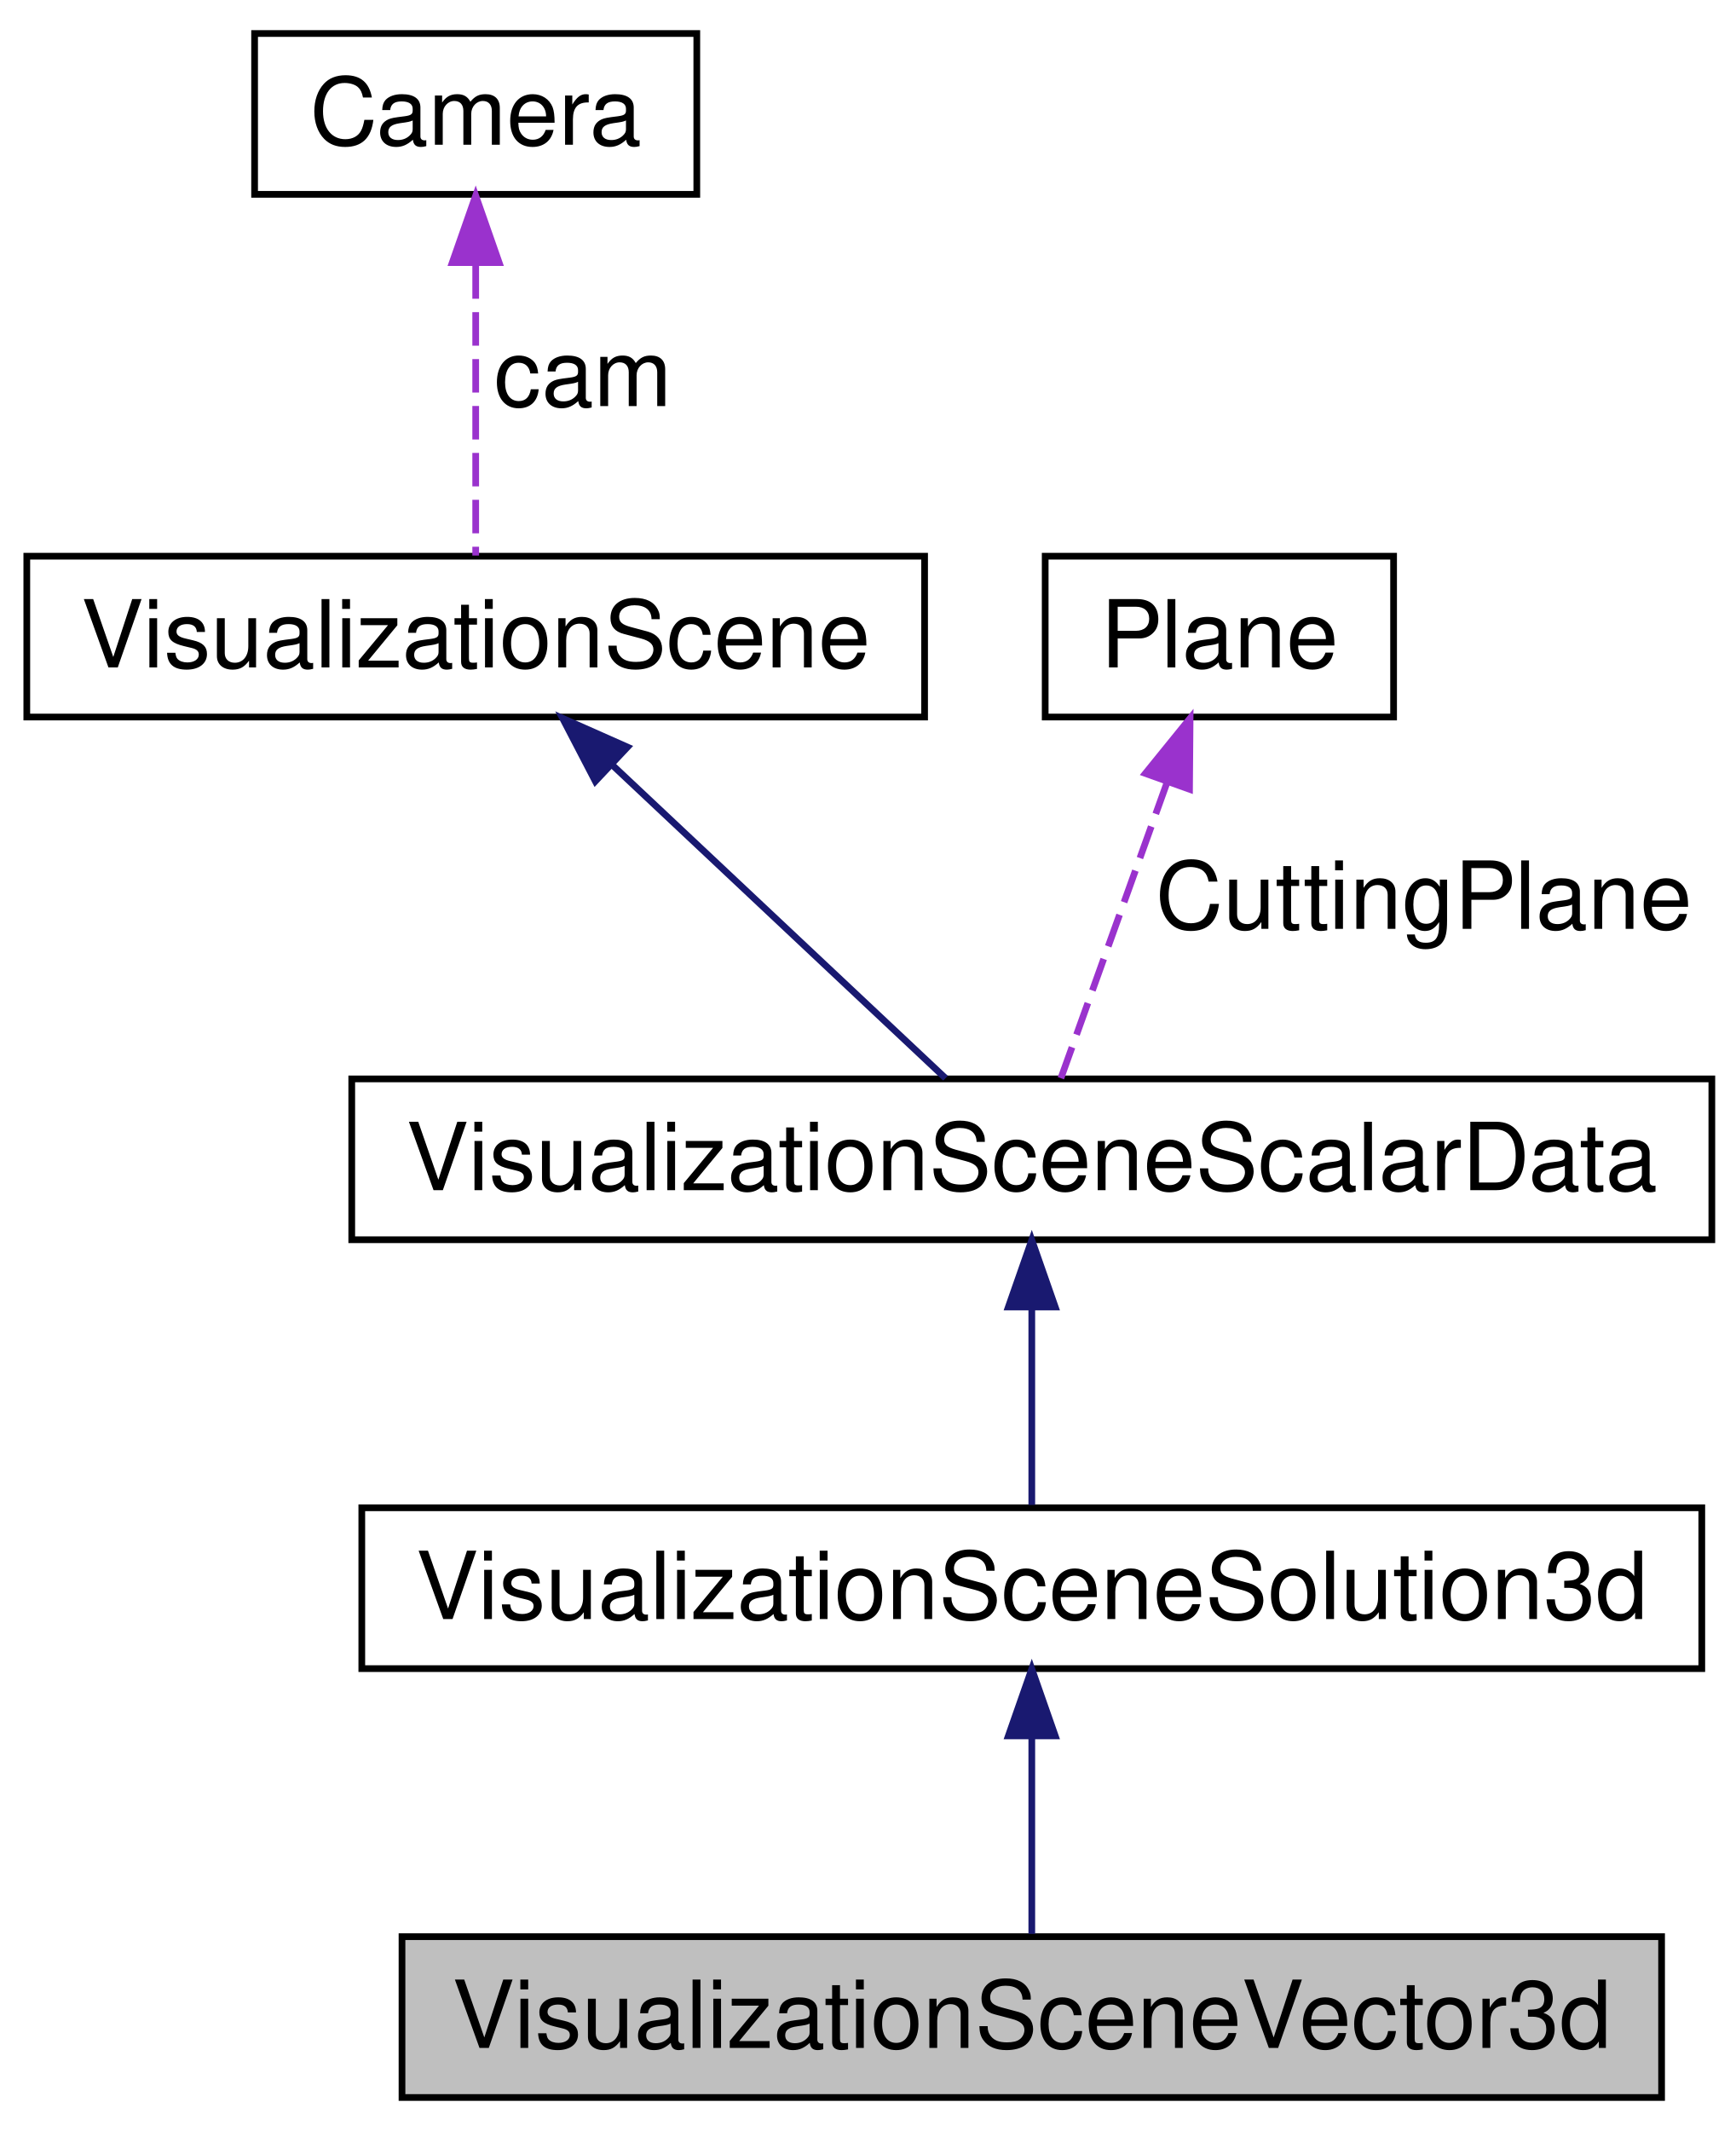
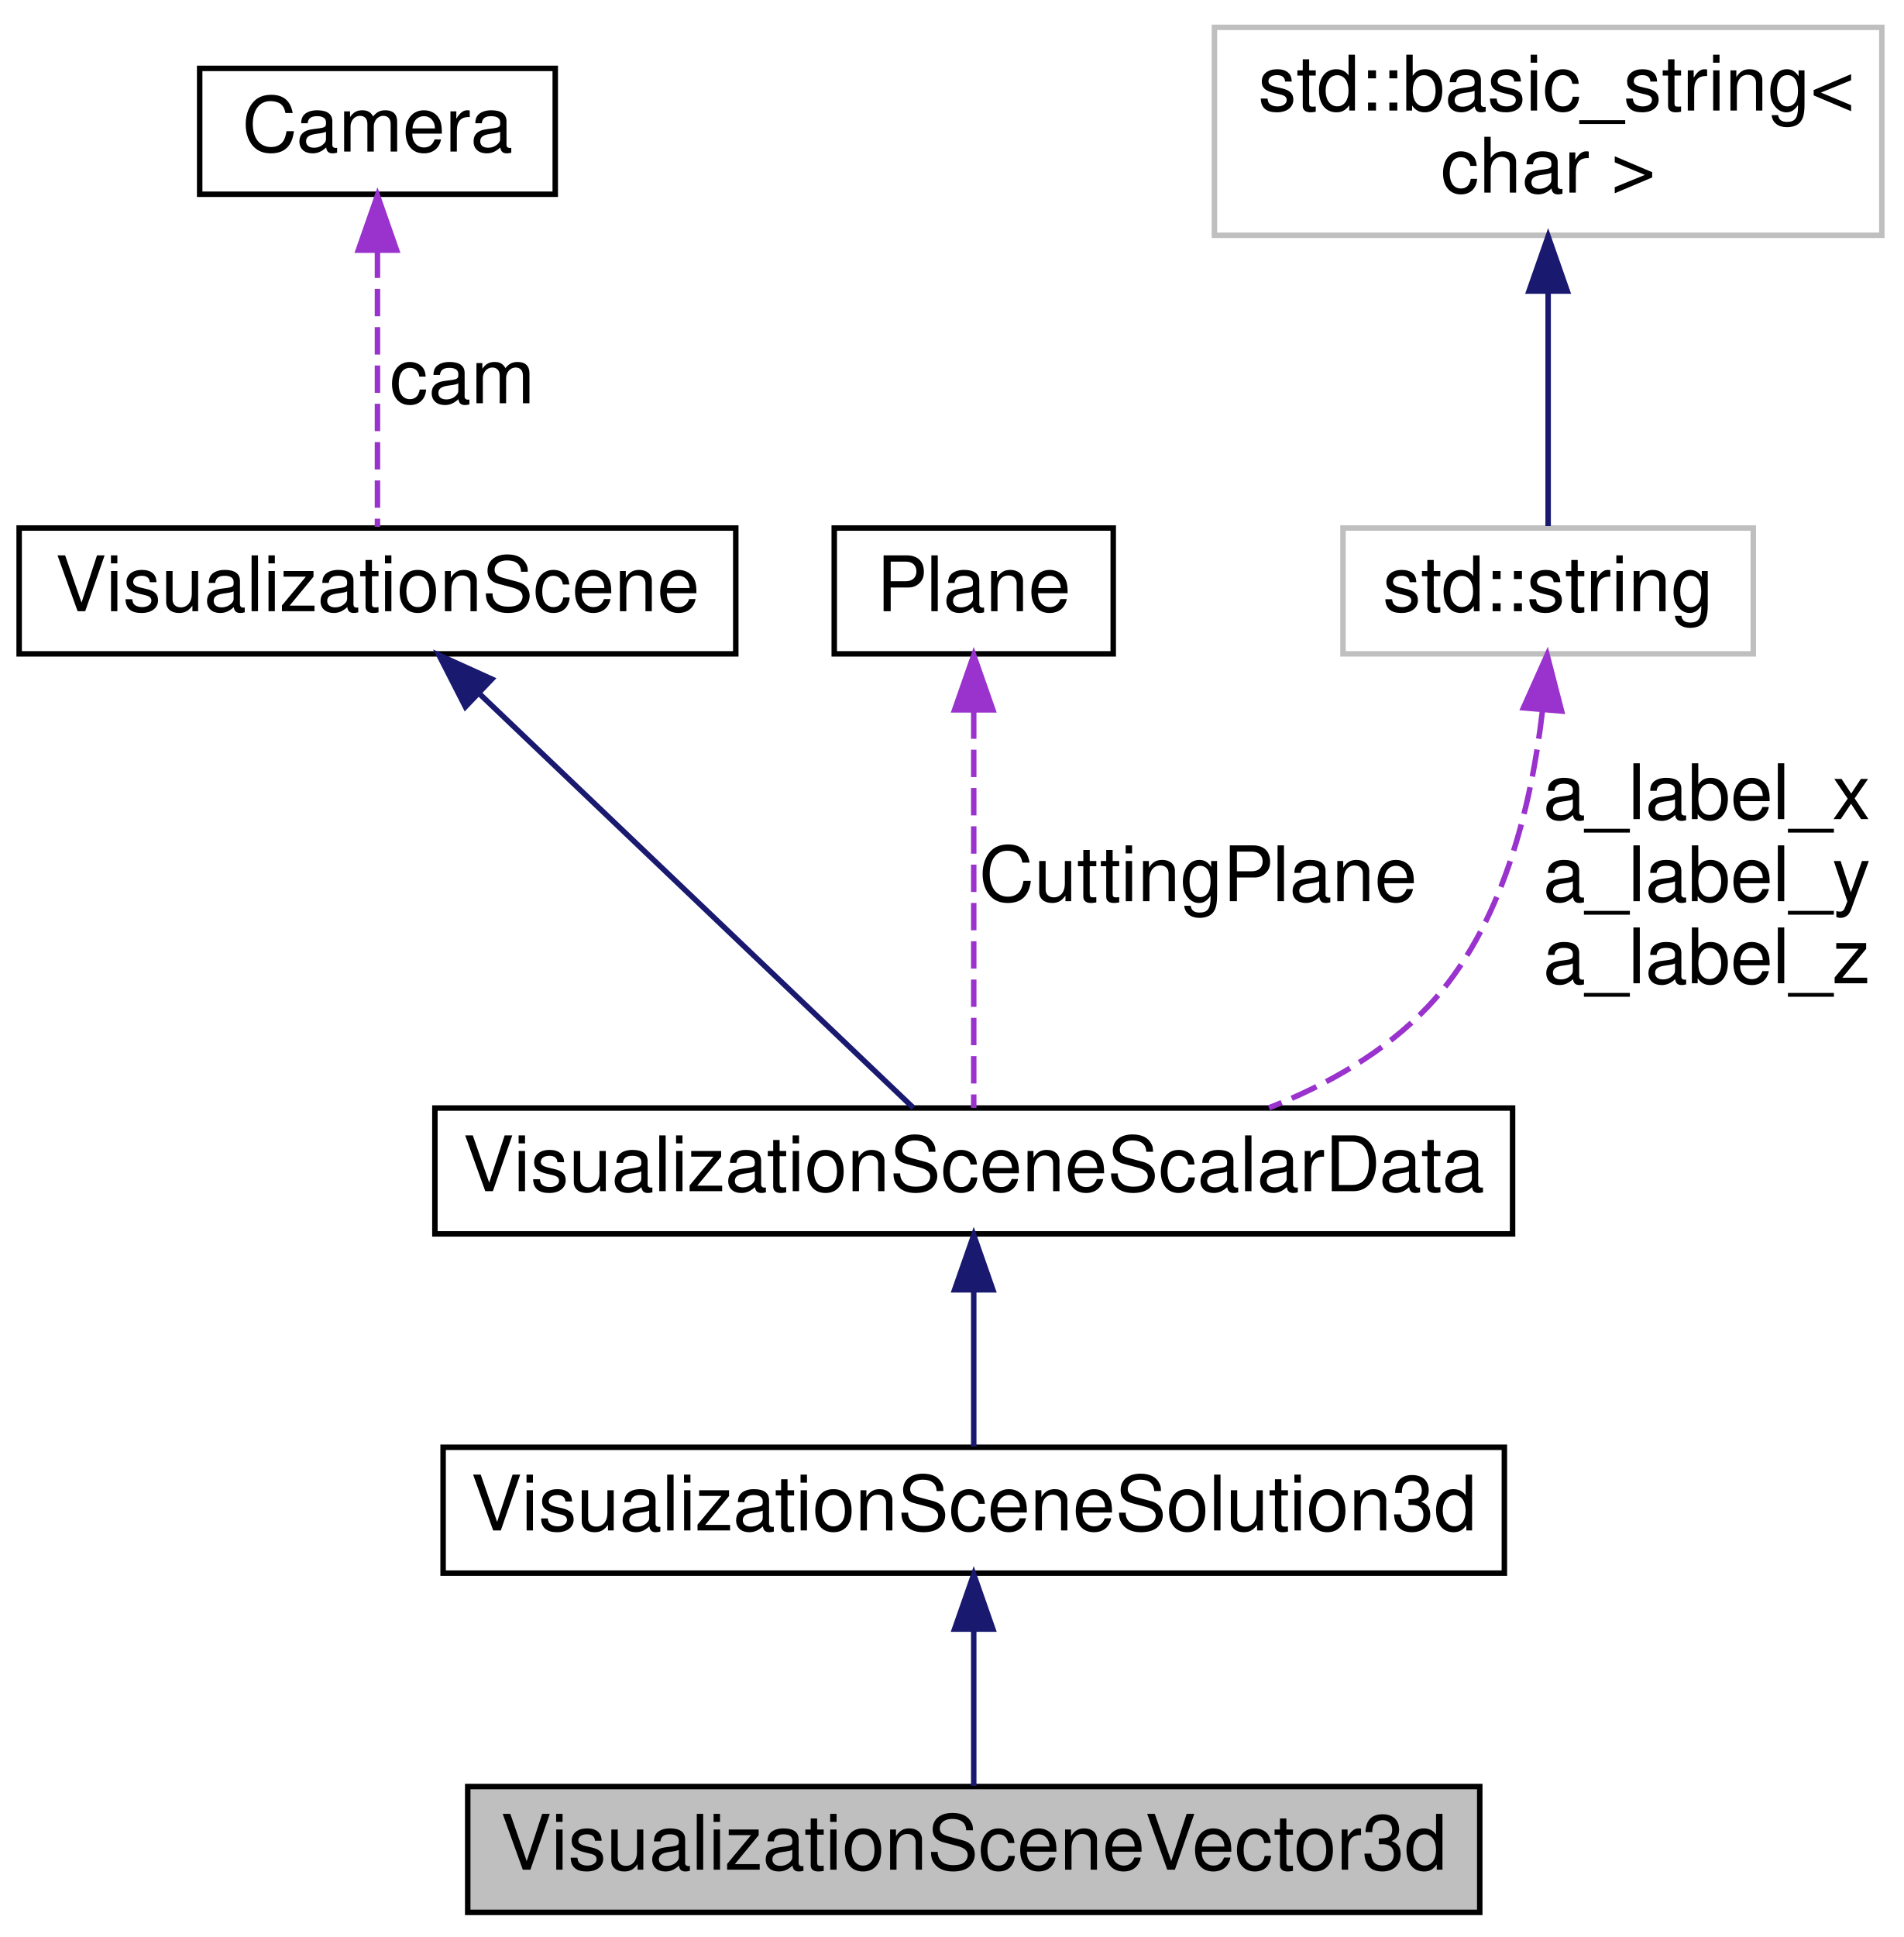
- <svg xmlns="http://www.w3.org/2000/svg" xmlns:xlink="http://www.w3.org/1999/xlink" width="259pt" height="318pt" viewBox="0.00 0.00 259.00 318.00">
-   <g id="graph1" class="graph" transform="scale(1 1) rotate(0) translate(4 314)">
-     <polygon fill="white" stroke="white" points="-4,5 -4,-314 256,-314 256,5 -4,5" />
+ <svg xmlns="http://www.w3.org/2000/svg" xmlns:xlink="http://www.w3.org/1999/xlink" width="348pt" height="354pt" viewBox="0.00 0.00 348.00 354.00">
+   <g id="graph0" class="graph" transform="scale(1 1) rotate(0) translate(4 350)">
+     <polygon fill="white" stroke="white" points="-4,5 -4,-350 345,-350 345,5 -4,5" />
    <g id="node1" class="node">
-       <polygon fill="#bfbfbf" stroke="black" points="56,-1 56,-25 244,-25 244,-1 56,-1" />
-       <text text-anchor="middle" x="150" y="-8.4" font-family="Helvetica,sans-Serif" font-size="14.00">VisualizationSceneVector3d</text>
+       <polygon fill="#bfbfbf" stroke="black" points="81.5,-0.5 81.5,-23.5 266.5,-23.5 266.5,-0.5 81.5,-0.5" />
+       <text text-anchor="middle" x="174" y="-8.3" font-family="Helvetica,sans-Serif" font-size="14.00">VisualizationSceneVector3d</text>
    </g>
    <g id="node2" class="node">
-       <a xlink:href="classVisualizationSceneSolution3d.html" target="_top" xlink:title="VisualizationSceneSolution3d">
-         <polygon fill="white" stroke="black" points="50,-65 50,-89 250,-89 250,-65 50,-65" />
-         <text text-anchor="middle" x="150" y="-72.4" font-family="Helvetica,sans-Serif" font-size="14.00">VisualizationSceneSolution3d</text>
-       </a>
+       <g id="a_node2">
+         <a xlink:href="classVisualizationSceneSolution3d.html" target="_top" xlink:title="VisualizationSceneSolution3d">
+           <polygon fill="white" stroke="black" points="77,-62.5 77,-85.5 271,-85.5 271,-62.5 77,-62.5" />
+           <text text-anchor="middle" x="174" y="-70.3" font-family="Helvetica,sans-Serif" font-size="14.00">VisualizationSceneSolution3d</text>
+         </a>
+       </g>
+     </g>
+     <g id="edge1" class="edge">
+       <path fill="none" stroke="midnightblue" d="M174,-52.231C174,-42.592 174,-31.544 174,-23.634" />
+       <polygon fill="midnightblue" stroke="midnightblue" points="170.5,-52.273 174,-62.273 177.5,-52.273 170.5,-52.273" />
+     </g>
+     <g id="node3" class="node">
+       <g id="a_node3">
+         <a xlink:href="classVisualizationSceneScalarData.html" target="_top" xlink:title="VisualizationSceneScalarData">
+           <polygon fill="white" stroke="black" points="75.5,-124.5 75.5,-147.5 272.5,-147.5 272.5,-124.5 75.5,-124.5" />
+           <text text-anchor="middle" x="174" y="-132.3" font-family="Helvetica,sans-Serif" font-size="14.00">VisualizationSceneScalarData</text>
+         </a>
+       </g>
    </g>
    <g id="edge2" class="edge">
-       <path fill="none" stroke="midnightblue" d="M150,-54.678C150,-44.868 150,-33.718 150,-25.421" />
-       <polygon fill="midnightblue" stroke="midnightblue" points="146.5,-54.962 150,-64.962 153.5,-54.962 146.5,-54.962" />
+       <path fill="none" stroke="midnightblue" d="M174,-114.231C174,-104.592 174,-93.544 174,-85.634" />
+       <polygon fill="midnightblue" stroke="midnightblue" points="170.5,-114.273 174,-124.273 177.5,-114.273 170.5,-114.273" />
    </g>
    <g id="node4" class="node">
-       <a xlink:href="classVisualizationSceneScalarData.html" target="_top" xlink:title="VisualizationSceneScalarData">
-         <polygon fill="white" stroke="black" points="48.5,-129 48.5,-153 251.5,-153 251.5,-129 48.5,-129" />
-         <text text-anchor="middle" x="150" y="-136.4" font-family="Helvetica,sans-Serif" font-size="14.00">VisualizationSceneScalarData</text>
-       </a>
+       <g id="a_node4">
+         <a xlink:href="classVisualizationScene.html" target="_top" xlink:title="VisualizationScene">
+           <polygon fill="white" stroke="black" points="-0.5,-230.5 -0.5,-253.5 130.5,-253.5 130.5,-230.5 -0.5,-230.5" />
+           <text text-anchor="middle" x="65" y="-238.3" font-family="Helvetica,sans-Serif" font-size="14.00">VisualizationScene</text>
+         </a>
+       </g>
+     </g>
+     <g id="edge3" class="edge">
+       <path fill="none" stroke="midnightblue" d="M83.639,-223.216C106.452,-201.449 144.341,-165.299 162.969,-147.525" />
+       <polygon fill="midnightblue" stroke="midnightblue" points="81.073,-220.826 76.254,-230.262 85.906,-225.891 81.073,-220.826" />
+     </g>
+     <g id="node5" class="node">
+       <g id="a_node5">
+         <a xlink:href="classCamera.html" target="_top" xlink:title="Camera">
+           <polygon fill="white" stroke="black" points="32.5,-314.5 32.5,-337.5 97.5,-337.5 97.5,-314.5 32.5,-314.5" />
+           <text text-anchor="middle" x="65" y="-322.3" font-family="Helvetica,sans-Serif" font-size="14.00">Camera</text>
+         </a>
+       </g>
    </g>
    <g id="edge4" class="edge">
-       <path fill="none" stroke="midnightblue" d="M150,-118.679C150,-108.868 150,-97.718 150,-89.421" />
-       <polygon fill="midnightblue" stroke="midnightblue" points="146.5,-118.962 150,-128.962 153.5,-118.962 146.5,-118.962" />
+       <path fill="none" stroke="#9a32cd" stroke-dasharray="5,2" d="M65,-304.203C65,-288.114 65,-266.493 65,-253.723" />
+       <polygon fill="#9a32cd" stroke="#9a32cd" points="61.5,-304.28 65,-314.28 68.5,-304.28 61.5,-304.28" />
+       <text text-anchor="middle" x="80.5" y="-276.3" font-family="Helvetica,sans-Serif" font-size="14.00"> cam</text>
    </g>
    <g id="node6" class="node">
-       <a xlink:href="classVisualizationScene.html" target="_top" xlink:title="VisualizationScene">
-         <polygon fill="white" stroke="black" points="0,-207 0,-231 134,-231 134,-207 0,-207" />
-         <text text-anchor="middle" x="67" y="-214.4" font-family="Helvetica,sans-Serif" font-size="14.00">VisualizationScene</text>
-       </a>
+       <g id="a_node6">
+         <a xlink:href="classPlane.html" target="_top" xlink:title="Plane">
+           <polygon fill="white" stroke="black" points="148.5,-230.5 148.5,-253.5 199.5,-253.5 199.5,-230.5 148.5,-230.5" />
+           <text text-anchor="middle" x="174" y="-238.3" font-family="Helvetica,sans-Serif" font-size="14.00">Plane</text>
+         </a>
+       </g>
+     </g>
+     <g id="edge5" class="edge">
+       <path fill="none" stroke="#9a32cd" stroke-dasharray="5,2" d="M174,-219.984C174,-198.019 174,-164.445 174,-147.525" />
+       <polygon fill="#9a32cd" stroke="#9a32cd" points="170.5,-220.262 174,-230.262 177.5,-220.262 170.5,-220.262" />
+       <text text-anchor="middle" x="215" y="-185.3" font-family="Helvetica,sans-Serif" font-size="14.00"> CuttingPlane</text>
+     </g>
+     <g id="node7" class="node">
+       <g id="a_node7">
+         <a xlink:title="STL class. ">
+           <polygon fill="white" stroke="#bfbfbf" points="241.5,-230.5 241.5,-253.5 316.5,-253.5 316.5,-230.5 241.5,-230.5" />
+           <text text-anchor="middle" x="279" y="-238.3" font-family="Helvetica,sans-Serif" font-size="14.00">std::string</text>
+         </a>
+       </g>
    </g>
    <g id="edge6" class="edge">
-       <path fill="none" stroke="midnightblue" d="M87.533,-199.704C103.053,-185.119 123.879,-165.548 137.122,-153.102" />
-       <polygon fill="midnightblue" stroke="midnightblue" points="84.859,-197.414 79.969,-206.812 89.653,-202.515 84.859,-197.414" />
+       <path fill="none" stroke="#9a32cd" stroke-dasharray="5,2" d="M277.939,-219.948C276.018,-203.311 270.824,-180.545 257,-166 249.113,-157.702 238.724,-151.777 227.975,-147.547" />
+       <polygon fill="#9a32cd" stroke="#9a32cd" points="274.485,-220.639 278.813,-230.31 281.461,-220.051 274.485,-220.639" />
+       <text text-anchor="middle" x="308" y="-200.3" font-family="Helvetica,sans-Serif" font-size="14.00"> a_label_x</text>
+       <text text-anchor="middle" x="308" y="-185.3" font-family="Helvetica,sans-Serif" font-size="14.00">a_label_y</text>
+       <text text-anchor="middle" x="308" y="-170.3" font-family="Helvetica,sans-Serif" font-size="14.00">a_label_z</text>
    </g>
    <g id="node8" class="node">
-       <a xlink:href="classCamera.html" target="_top" xlink:title="Camera">
-         <polygon fill="white" stroke="black" points="34,-285 34,-309 100,-309 100,-285 34,-285" />
-         <text text-anchor="middle" x="67" y="-292.4" font-family="Helvetica,sans-Serif" font-size="14.00">Camera</text>
-       </a>
+       <polygon fill="white" stroke="#bfbfbf" points="218,-307 218,-345 340,-345 340,-307 218,-307" />
+       <text text-anchor="start" x="226" y="-329.8" font-family="Helvetica,sans-Serif" font-size="14.00">std::basic_string&lt;</text>
+       <text text-anchor="middle" x="279" y="-314.8" font-family="Helvetica,sans-Serif" font-size="14.00"> char &gt;</text>
    </g>
-     <g id="edge8" class="edge">
-       <path fill="none" stroke="#9a32cd" stroke-dasharray="5,2" d="M67,-274.417C67,-260.285 67,-242.634 67,-231.102" />
-       <polygon fill="#9a32cd" stroke="#9a32cd" points="63.5,-274.812 67,-284.812 70.5,-274.813 63.5,-274.812" />
-       <text text-anchor="middle" x="83" y="-253.4" font-family="Helvetica,sans-Serif" font-size="14.00"> cam</text>
-     </g>
-     <g id="node10" class="node">
-       <a xlink:href="classPlane.html" target="_top" xlink:title="Plane">
-         <polygon fill="white" stroke="black" points="152,-207 152,-231 204,-231 204,-207 152,-207" />
-         <text text-anchor="middle" x="178" y="-214.4" font-family="Helvetica,sans-Serif" font-size="14.00">Plane</text>
-       </a>
-     </g>
-     <g id="edge10" class="edge">
-       <path fill="none" stroke="#9a32cd" stroke-dasharray="5,2" d="M170.193,-197.252C165.072,-182.986 158.566,-164.863 154.344,-153.102" />
-       <polygon fill="#9a32cd" stroke="#9a32cd" points="166.952,-198.583 173.625,-206.812 173.54,-196.218 166.952,-198.583" />
-       <text text-anchor="middle" x="208.5" y="-175.4" font-family="Helvetica,sans-Serif" font-size="14.00"> CuttingPlane</text>
+     <g id="edge7" class="edge">
+       <path fill="none" stroke="midnightblue" d="M279,-296.616C279,-281.871 279,-264.714 279,-253.857" />
+       <polygon fill="midnightblue" stroke="midnightblue" points="275.5,-296.802 279,-306.802 282.5,-296.802 275.5,-296.802" />
    </g>
  </g>
</svg>
